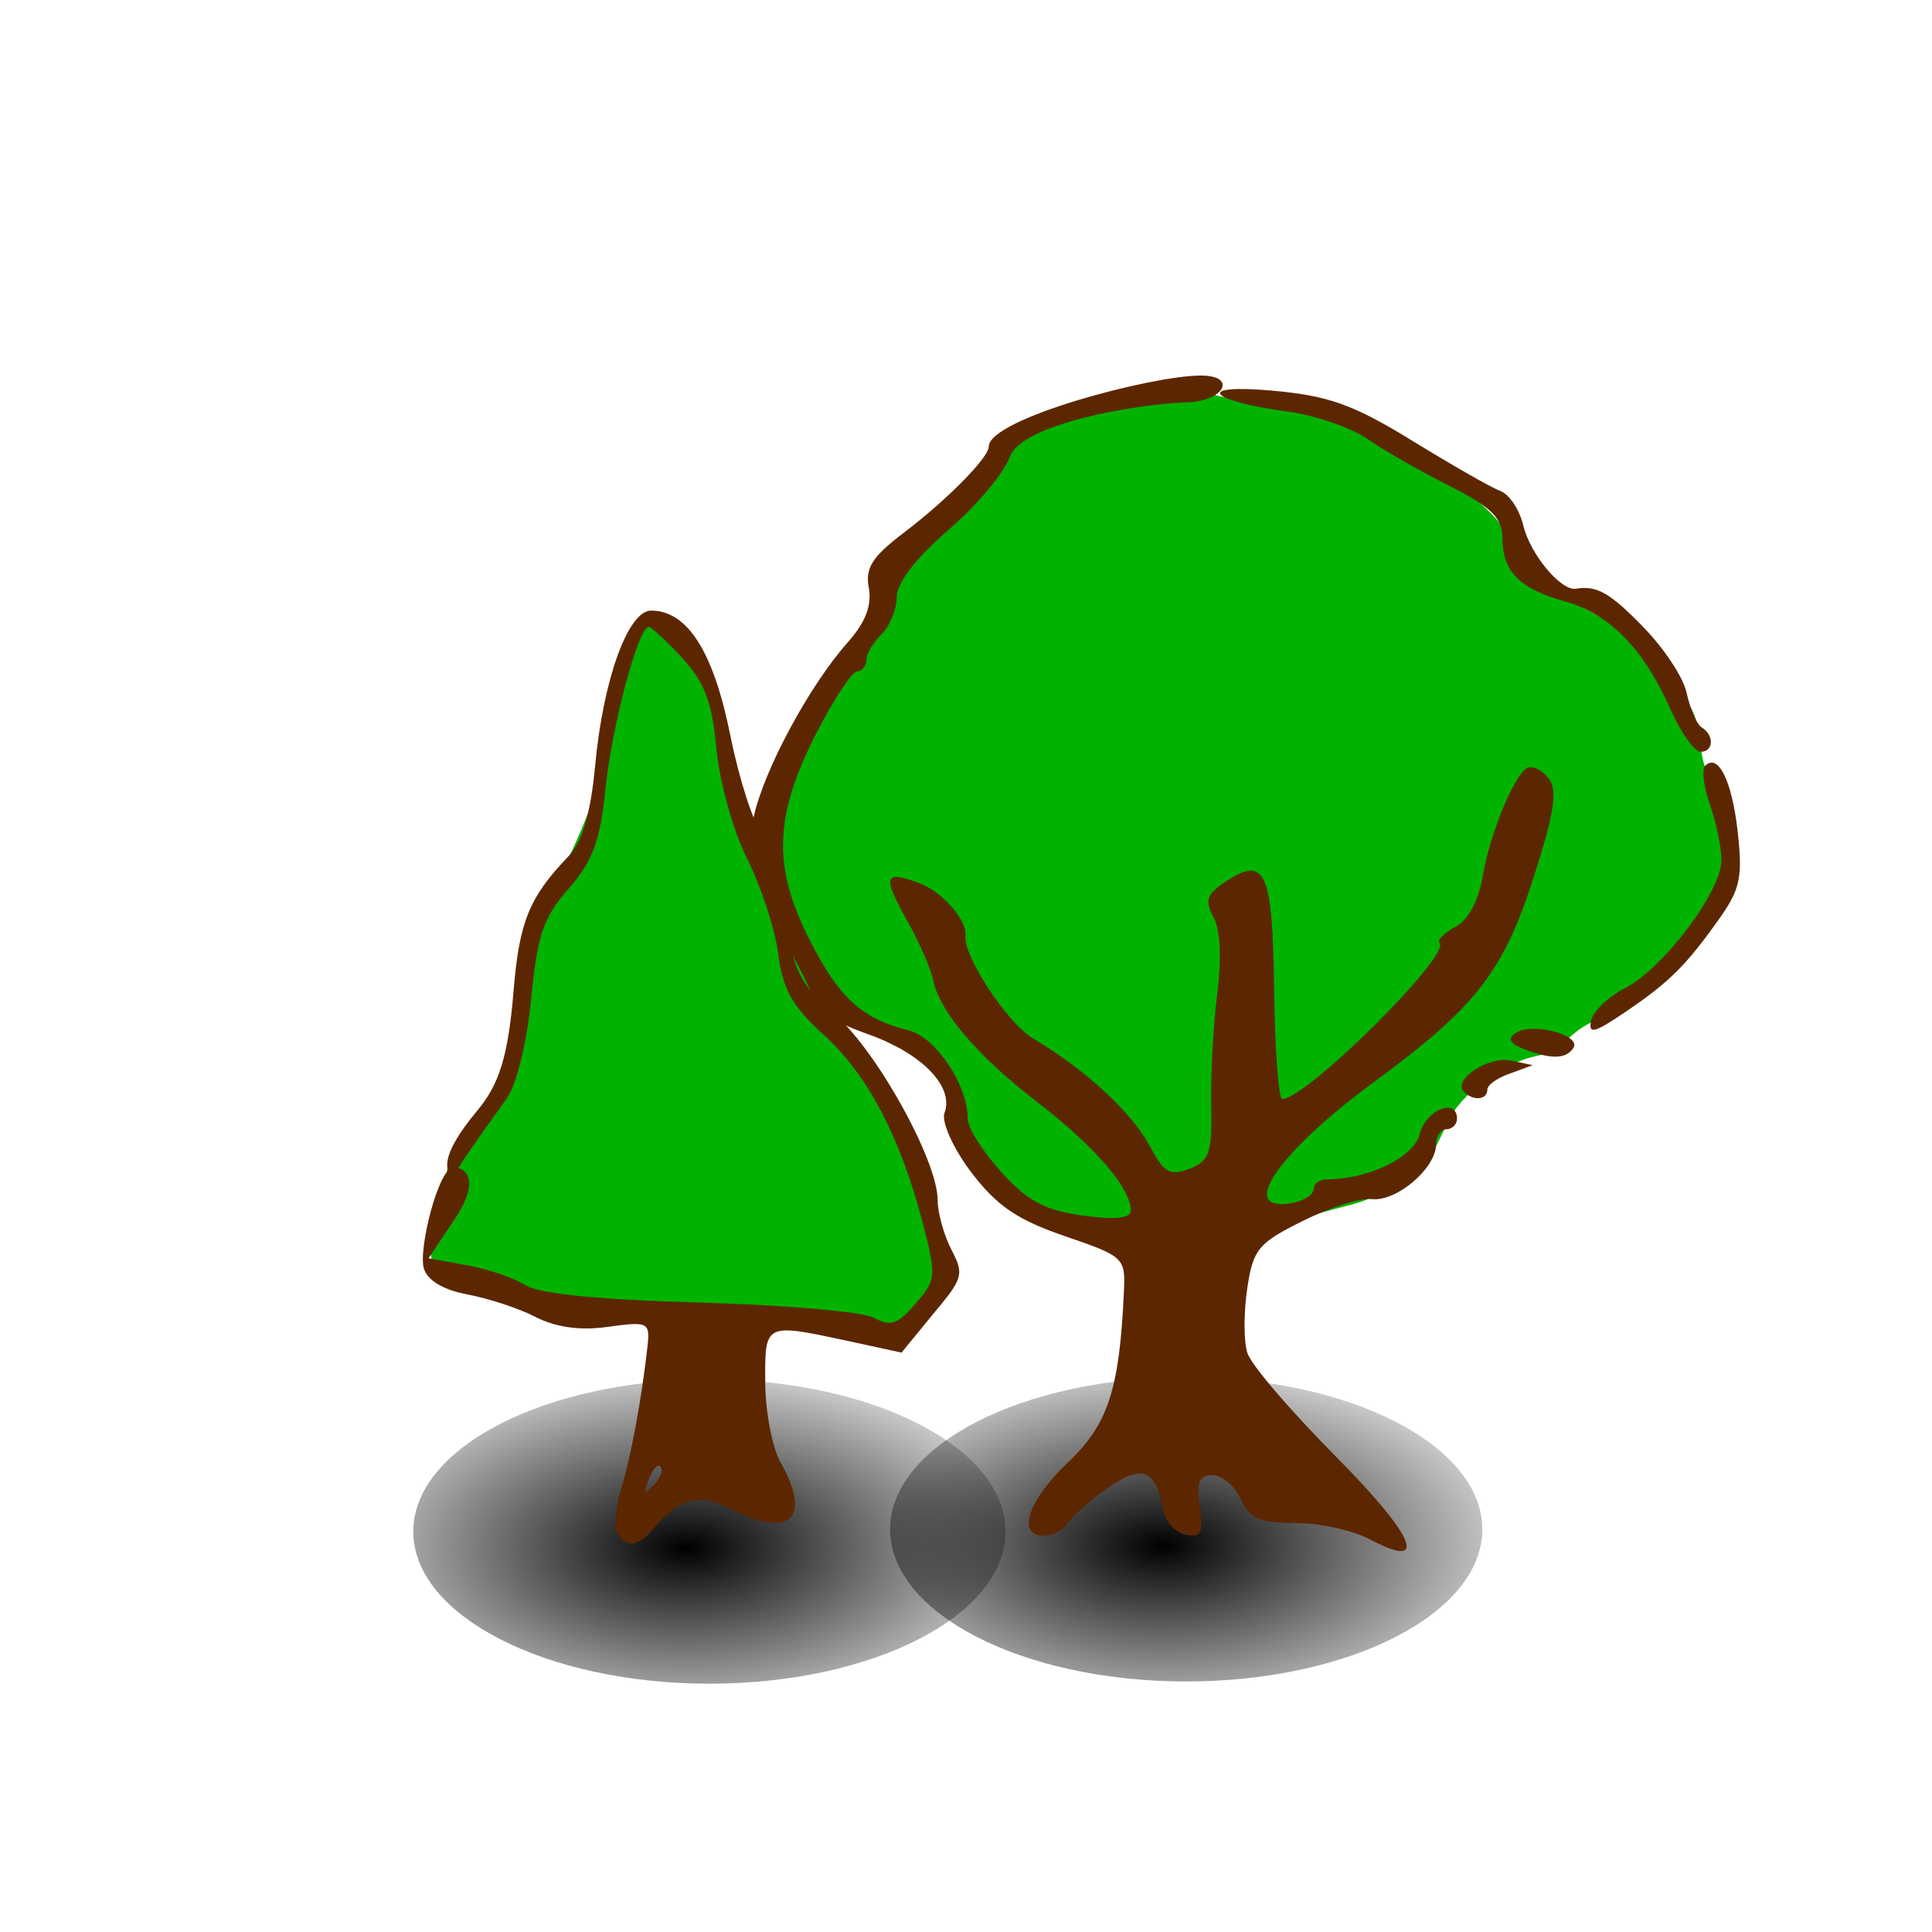
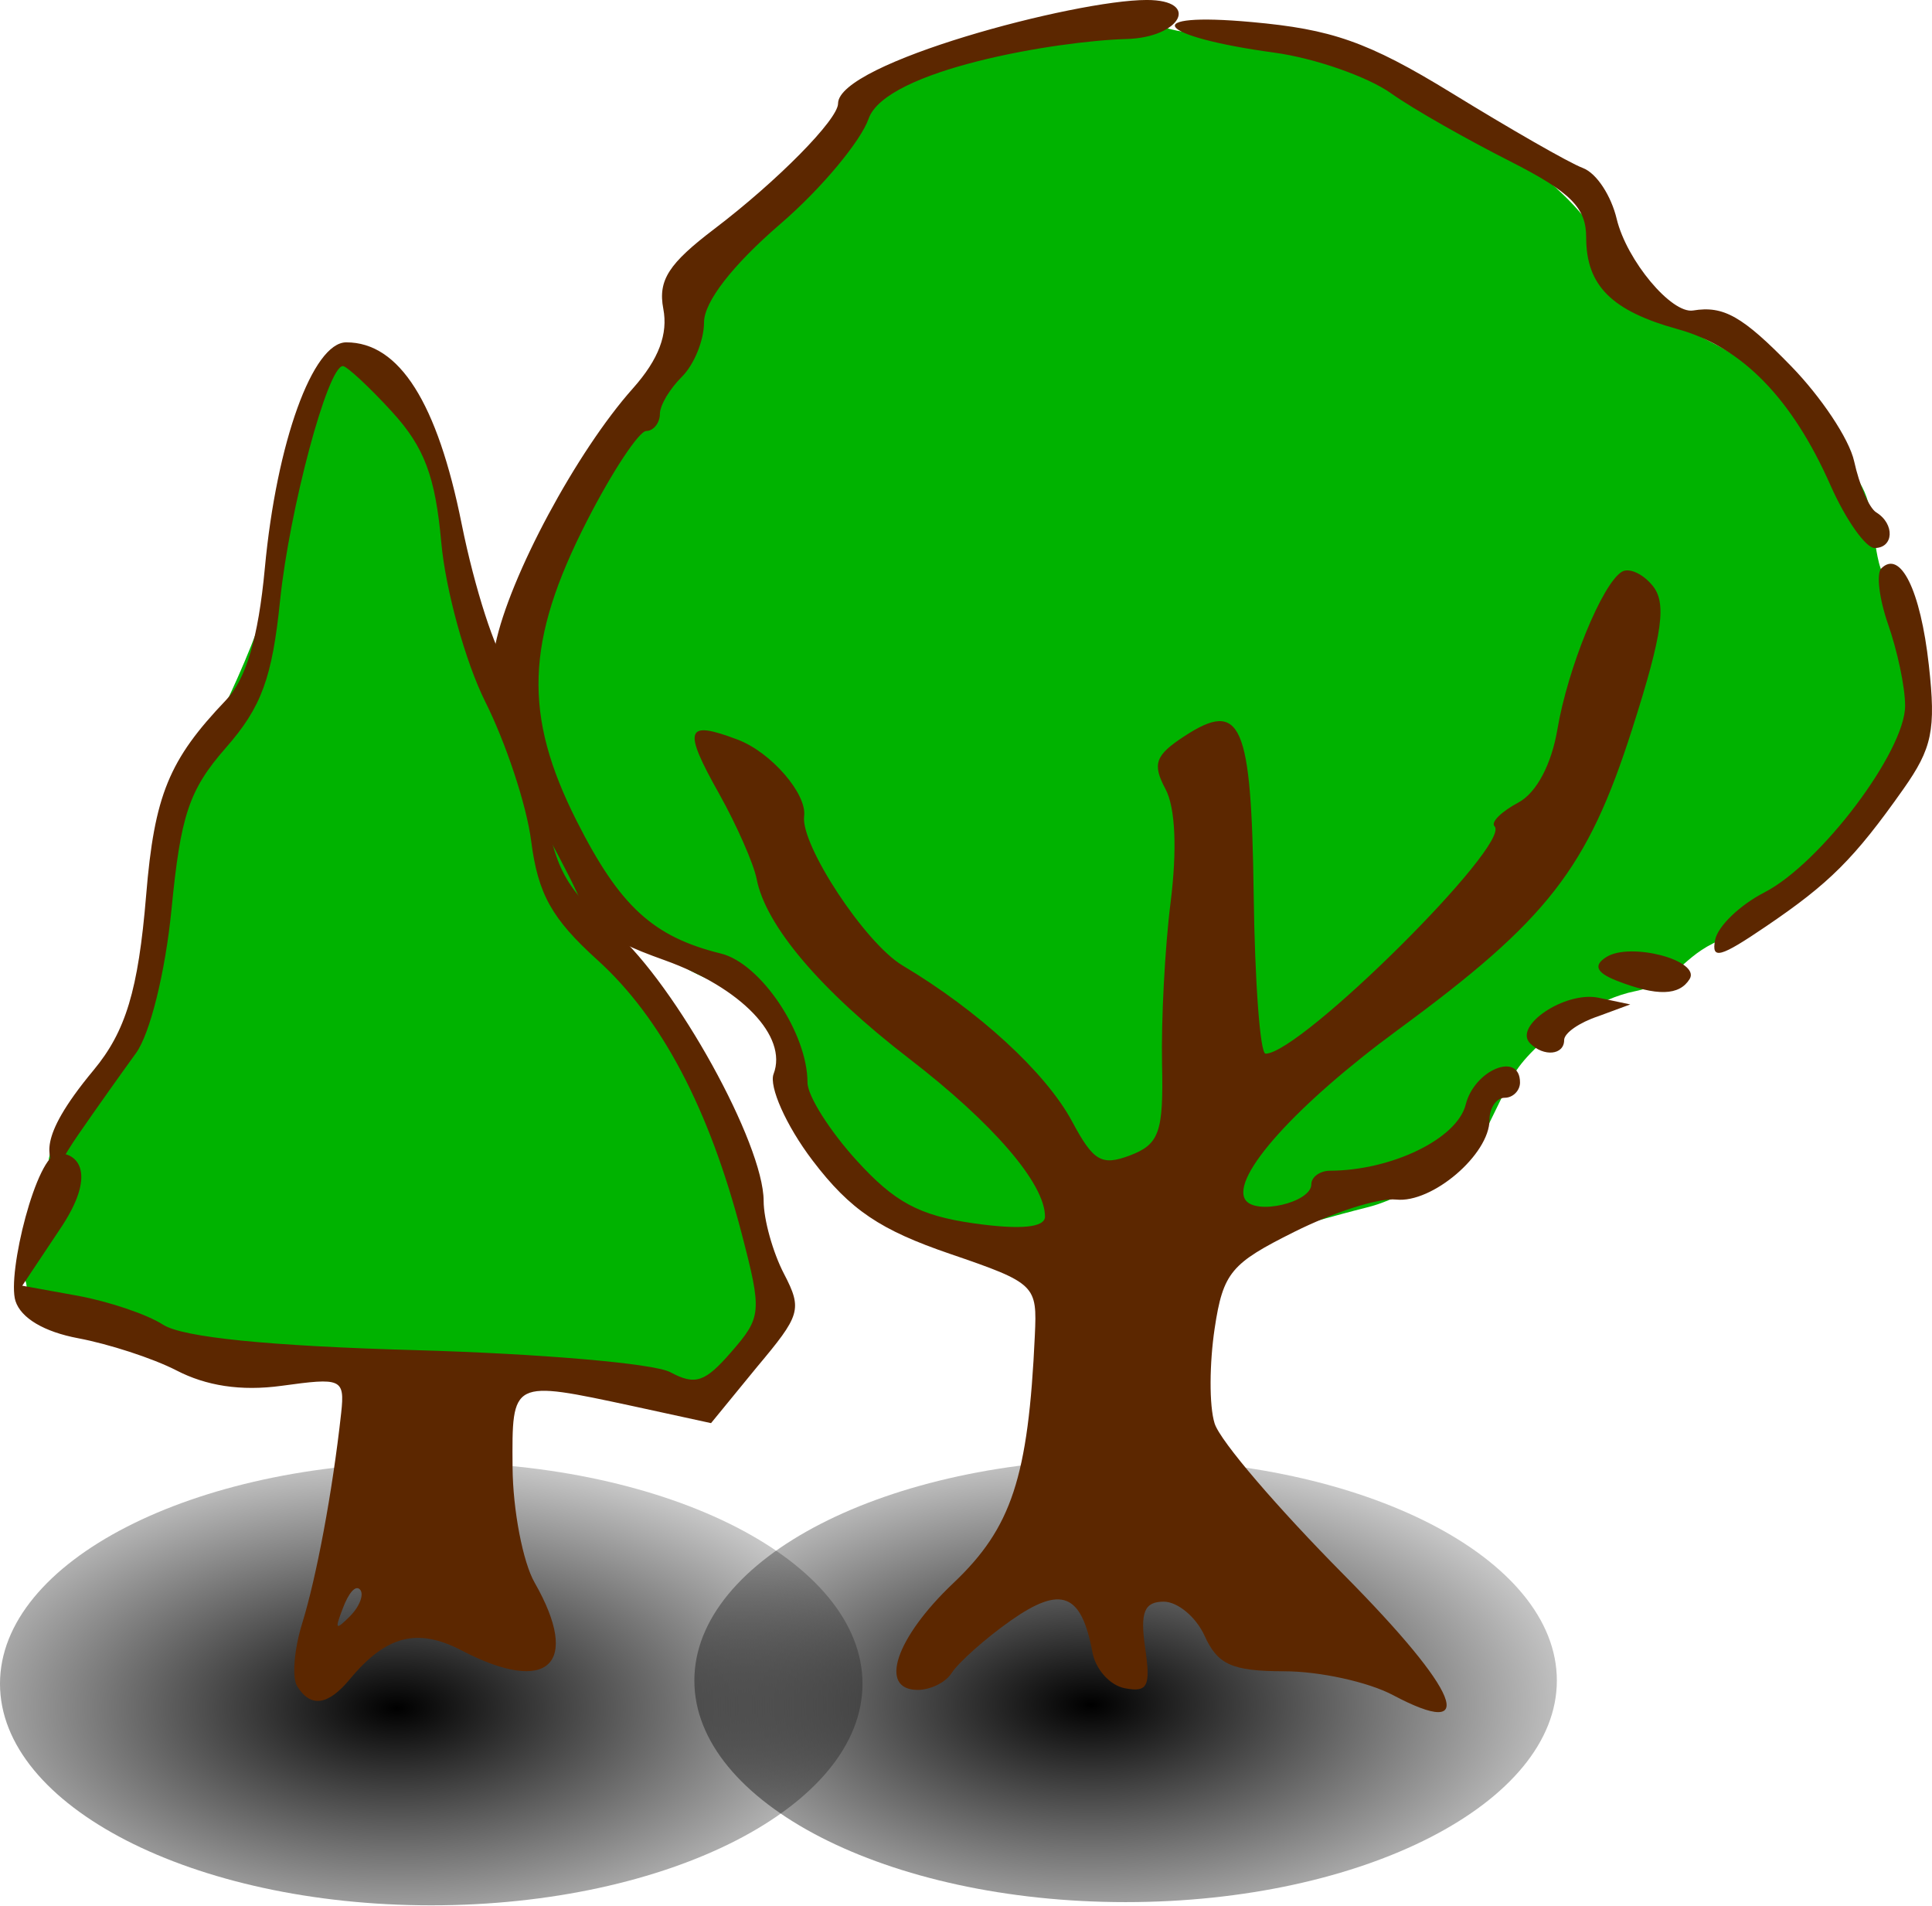
- <svg xmlns="http://www.w3.org/2000/svg" xmlns:xlink="http://www.w3.org/1999/xlink" height="128px" id="svg2" width="128px">
+ <svg xmlns="http://www.w3.org/2000/svg" xmlns:xlink="http://www.w3.org/1999/xlink" height="86.666" id="svg2" width="87.893" version="1.0">
  <defs id="defs3">
    <radialGradient cx="14.207" cy="222.044" fx="14.207" fy="222.044" gradientTransform="scale(1.39523,0.716728)" gradientUnits="userSpaceOnUse" id="radialGradient1843" r="8.252" xlink:href="#linearGradient2057" />
    <linearGradient id="linearGradient2057">
      <stop id="stop2059" offset="0" style="stop-color:#000000;stop-opacity:1;" />
      <stop id="stop2061" offset="1" style="stop-color:#000000;stop-opacity:0;" />
    </linearGradient>
    <radialGradient cx="14.207" cy="222.044" fx="14.207" fy="222.044" gradientTransform="scale(1.39523,0.716728)" gradientUnits="userSpaceOnUse" id="radialGradient1535" r="8.252" xlink:href="#linearGradient2057" />
  </defs>
-   <g id="layer1">
+   <g id="layer1" transform="translate(-27.38147,-24.8815)">
    <g id="g1881" transform="matrix(2.469674,0,0,2.469674,-95.4758,-295.6608)">
      <path d="M 70.86,130.145 C 70.719,130.169 69.724,130.334 69.06,130.334 C 68.333,130.334 67.629,130.645 66.976,130.808 C 66.442,130.942 65.641,131.767 65.365,132.134 C 64.967,132.666 64.523,133.071 64.039,133.555 C 63.593,134.001 63.057,134.443 62.713,134.787 C 62.432,135.067 62.438,135.979 62.334,136.397 C 62.183,136.999 61.585,137.715 61.197,138.103 C 60.58,138.72 60.275,139.13 59.966,139.902 C 59.692,140.587 59.587,141.11 59.587,141.892 C 59.587,142.63 59.55,143.224 59.681,143.881 C 59.831,144.628 59.944,145.211 60.439,145.871 C 60.837,146.401 61.478,146.815 61.955,147.292 C 62.37,147.706 62.793,147.805 63.281,148.049 C 63.808,148.313 63.885,148.593 64.134,149.091 C 64.42,149.665 64.404,150.295 64.702,150.891 C 64.945,151.376 65.65,151.91 66.123,152.028 C 66.74,152.183 67.348,152.524 68.018,152.691 C 68.969,152.929 70.153,152.786 71.144,152.786 C 72.437,152.786 73.681,152.341 74.933,152.028 C 75.473,151.893 75.915,151.585 76.354,151.365 C 76.945,151.07 77.063,150.706 77.302,150.228 C 77.57,149.691 77.615,149.514 78.01,149.119 C 78.439,148.69 79.203,148.181 79.859,148.049 C 80.588,147.904 80.696,147.47 81.298,147.169 C 81.961,146.838 82.864,145.938 83.459,145.492 C 84.019,145.072 84.288,144.379 84.785,143.881 C 85.282,143.385 85.164,142.671 85.164,141.987 C 85.164,141.39 84.501,140.729 84.357,140.153 C 84.218,139.596 84.283,139.044 83.933,138.576 C 83.403,137.87 82.748,137.296 82.133,136.682 C 81.534,136.083 80.788,135.999 80.144,135.355 C 79.581,134.793 79.217,134.05 78.628,133.461 C 77.471,132.304 76.133,131.725 74.738,130.854 C 74.141,130.48 73.262,130.92 72.66,130.619 C 72.069,130.323 71.464,130.507 70.86,130.145 z " id="path2825" style="fill:#00b300;fill-opacity:1;fill-rule:evenodd;stroke:none;stroke-width:1px;stroke-linecap:butt;stroke-linejoin:miter;stroke-opacity:1" />
      <path d="M 28.402 158.699 A 7.944 4.081 0 1 1  12.514,158.699 A 7.944 4.081 0 1 1  28.402 158.699 z" id="path1317" style="fill:url(#radialGradient1535);fill-opacity:1;fill-rule:evenodd;stroke:none;stroke-width:2;stroke-miterlimit:4;stroke-opacity:1" transform="translate(50.02288,2.044779)" />
      <path d="M 70.871,129.791 C 69.551,129.791 65.184,130.951 65.184,131.698 C 65.184,131.992 64.065,133.127 62.902,134.01 C 62.073,134.641 61.863,134.947 61.965,135.479 C 62.053,135.939 61.888,136.403 61.402,136.948 C 60.372,138.104 59.13,140.41 58.871,141.666 C 58.675,142.618 58.781,143.046 59.652,144.885 C 60.604,146.893 60.718,147.019 61.996,147.479 C 63.394,147.982 64.264,148.875 63.996,149.573 C 63.91,149.799 64.22,150.515 64.715,151.166 C 65.411,152.082 65.969,152.448 67.246,152.885 C 68.832,153.427 68.851,153.464 68.809,154.385 C 68.689,157.005 68.38,157.932 67.309,158.948 C 66.243,159.958 65.923,160.916 66.652,160.916 C 66.87,160.916 67.157,160.792 67.277,160.604 C 67.398,160.416 67.897,159.967 68.371,159.635 C 69.294,158.989 69.668,159.132 69.871,160.229 C 69.927,160.528 70.185,160.831 70.465,160.885 C 70.894,160.968 70.944,160.847 70.84,160.135 C 70.744,159.478 70.83,159.291 71.184,159.291 C 71.434,159.291 71.774,159.566 71.934,159.916 C 72.173,160.442 72.424,160.572 73.402,160.573 C 74.056,160.573 74.952,160.771 75.402,161.01 C 77.001,161.857 76.644,160.959 74.496,158.791 C 73.299,157.583 72.226,156.339 72.121,156.01 C 72.017,155.681 72.026,154.894 72.121,154.26 C 72.277,153.221 72.429,153.059 73.59,152.479 C 74.298,152.125 75.136,151.85 75.465,151.885 C 76.128,151.956 77.184,151.054 77.184,150.416 C 77.184,150.191 77.315,150.01 77.465,150.01 C 77.615,150.01 77.746,149.879 77.746,149.729 C 77.746,149.152 76.908,149.491 76.746,150.135 C 76.588,150.767 75.382,151.349 74.246,151.354 C 74.058,151.355 73.902,151.471 73.902,151.604 C 73.902,151.941 72.866,152.18 72.684,151.885 C 72.424,151.465 73.635,150.127 75.496,148.76 C 78.262,146.729 78.989,145.789 79.809,143.229 C 80.386,141.426 80.448,140.89 80.184,140.573 C 80.002,140.353 79.75,140.243 79.621,140.323 C 79.258,140.547 78.625,142.097 78.434,143.229 C 78.328,143.855 78.057,144.39 77.715,144.573 C 77.408,144.737 77.202,144.934 77.277,145.01 C 77.599,145.332 73.704,149.198 73.059,149.198 C 72.958,149.198 72.861,147.869 72.84,146.26 C 72.798,143.109 72.613,142.663 71.559,143.354 C 71.032,143.699 70.966,143.858 71.215,144.323 C 71.402,144.671 71.429,145.459 71.309,146.416 C 71.203,147.259 71.135,148.593 71.152,149.385 C 71.18,150.647 71.102,150.867 70.559,151.073 C 70.033,151.271 69.885,151.173 69.496,150.448 C 69.009,149.539 67.757,148.398 66.371,147.573 C 65.68,147.161 64.489,145.347 64.559,144.823 C 64.613,144.416 63.954,143.65 63.34,143.416 C 62.373,143.049 62.317,143.208 62.996,144.416 C 63.318,144.99 63.631,145.706 63.684,145.979 C 63.85,146.842 64.863,148.034 66.496,149.291 C 68.034,150.475 68.996,151.589 68.996,152.198 C 68.996,152.399 68.555,152.446 67.684,152.323 C 66.671,152.179 66.22,151.927 65.527,151.166 C 65.039,150.63 64.621,149.979 64.621,149.729 C 64.621,148.821 63.762,147.535 63.027,147.354 C 61.777,147.046 61.165,146.485 60.371,144.916 C 59.382,142.96 59.423,141.605 60.559,139.385 C 61.031,138.463 61.52,137.729 61.652,137.729 C 61.785,137.729 61.902,137.577 61.902,137.416 C 61.902,137.255 62.083,136.954 62.309,136.729 C 62.534,136.504 62.715,136.056 62.715,135.729 C 62.715,135.352 63.239,134.676 64.121,133.916 C 64.888,133.256 65.605,132.384 65.746,131.979 C 66.062,131.074 69.214,130.546 70.496,130.51 C 71.504,130.482 71.865,129.791 70.871,129.791 z M 72.809,130.198 C 70.696,130.005 71.031,130.463 73.215,130.76 C 73.973,130.863 74.944,131.207 75.371,131.51 C 75.798,131.813 76.784,132.367 77.559,132.76 C 78.688,133.333 78.965,133.619 78.965,134.166 C 78.965,135.053 79.436,135.518 80.652,135.854 C 81.836,136.181 82.76,137.135 83.465,138.729 C 83.752,139.377 84.119,139.885 84.277,139.885 C 84.633,139.885 84.653,139.441 84.309,139.229 C 84.17,139.143 83.995,138.713 83.902,138.291 C 83.81,137.869 83.283,137.094 82.746,136.541 C 81.843,135.612 81.495,135.418 80.934,135.51 C 80.538,135.575 79.712,134.591 79.527,133.823 C 79.427,133.403 79.161,132.982 78.902,132.885 C 78.644,132.788 77.548,132.156 76.496,131.51 C 74.931,130.549 74.262,130.33 72.809,130.198 z M 84.402,140.26 C 84.307,140.355 84.36,140.811 84.527,141.291 C 84.695,141.772 84.84,142.441 84.84,142.791 C 84.84,143.626 83.287,145.694 82.246,146.229 C 81.796,146.461 81.389,146.851 81.34,147.104 C 81.268,147.475 81.436,147.425 82.277,146.854 C 83.445,146.062 83.902,145.609 84.809,144.323 C 85.336,143.574 85.411,143.241 85.277,142.041 C 85.123,140.653 84.751,139.912 84.402,140.26 z M 80.34,147.385 C 79.987,147.294 79.564,147.278 79.34,147.416 C 79.095,147.568 79.146,147.704 79.527,147.854 C 80.274,148.146 80.682,148.129 80.871,147.823 C 80.976,147.653 80.693,147.476 80.34,147.385 z M 79.184,148.166 C 78.57,148.046 77.614,148.69 77.934,149.01 C 78.183,149.259 78.559,149.225 78.559,148.948 C 78.559,148.815 78.846,148.622 79.184,148.51 L 79.777,148.291 L 79.184,148.166 z " id="path1689" style="fill:#5c2700;fill-opacity:1" />
    </g>
    <g id="g1916" transform="matrix(2.469674,0,0,2.469674,-82.37869,-368.5097)">
      <path d="M 52.802,169.091 C 53.128,170.706 53.905,172.156 54.122,173.793 C 54.435,174.639 55.087,175.542 55.333,176.416 C 55.836,177.242 56.558,177.862 56.97,178.745 C 57.571,179.492 57.94,180.3 57.985,181.304 C 58.131,182.128 58.431,182.936 58.429,183.779 C 58.238,184.782 57.005,185.38 56.086,184.967 C 54.039,184.458 51.91,184.266 49.806,184.446 C 48.264,184.469 46.283,183.852 44.93,183.059 C 44.987,182.68 44.444,182.598 45.052,182.378 C 45.29,181.965 45.323,181.116 45.344,180.624 C 45.48,179.976 46.174,179.561 46.621,179.077 C 47.06,178.447 47.245,177.681 47.305,176.927 C 47.594,175.667 47.42,174.346 48.114,173.228 C 48.907,171.699 49.606,170.112 49.832,168.4 C 49.965,167.641 50.327,166.172 50.924,165.807 C 50.924,165.807 52.753,167.884 52.802,169.091 z " id="path2841" style="fill:#00b300;fill-opacity:1;fill-rule:evenodd;stroke:none;stroke-width:1px;stroke-linecap:butt;stroke-linejoin:miter;stroke-opacity:1" />
      <path d="M 28.402 158.699 A 7.944 4.081 0 1 1  12.514,158.699 A 7.944 4.081 0 1 1  28.402 158.699 z" id="path1329" style="fill:url(#radialGradient1843);fill-opacity:1;fill-rule:evenodd;stroke:none;stroke-width:2;stroke-miterlimit:4;stroke-opacity:1" transform="translate(31.92901,31.60125)" />
      <path d="M 50.822,165.594 C 50.205,165.594 49.538,167.435 49.322,169.75 C 49.2,171.058 48.972,171.801 48.603,172.187 C 47.556,173.284 47.287,173.933 47.135,175.781 C 46.99,177.533 46.757,178.288 46.166,179 C 45.055,180.336 45.404,180.58 45.404,180.782 C 45.404,181.257 45.293,181.045 45.885,180.187 C 46.22,179.701 46.699,179.028 46.947,178.687 C 47.206,178.332 47.489,177.198 47.603,176.031 C 47.771,174.32 47.917,173.844 48.603,173.062 C 49.26,172.314 49.457,171.775 49.603,170.344 C 49.774,168.68 50.478,166.031 50.76,166.031 C 50.829,166.031 51.243,166.412 51.666,166.875 C 52.262,167.527 52.462,168.066 52.572,169.281 C 52.65,170.143 53.013,171.477 53.385,172.219 C 53.756,172.96 54.142,174.107 54.228,174.781 C 54.354,175.755 54.605,176.207 55.447,176.969 C 56.627,178.035 57.507,179.712 58.103,182 C 58.483,183.456 58.473,183.546 57.916,184.187 C 57.432,184.744 57.255,184.811 56.791,184.562 C 56.484,184.398 54.366,184.22 52.103,184.156 C 49.39,184.08 47.807,183.92 47.447,183.687 C 47.147,183.494 46.449,183.261 45.885,183.156 L 44.853,182.969 L 45.541,181.937 C 46.245,180.901 45.877,180.527 45.52,180.531 C 45.118,180.535 44.569,182.748 44.728,183.25 C 44.829,183.566 45.256,183.819 45.885,183.937 C 46.438,184.041 47.253,184.302 47.697,184.531 C 48.235,184.809 48.872,184.917 49.635,184.812 C 50.724,184.663 50.798,184.673 50.728,185.312 C 50.566,186.786 50.269,188.35 50.01,189.187 C 49.859,189.673 49.821,190.19 49.916,190.344 C 50.159,190.738 50.476,190.711 50.885,190.219 C 51.553,189.413 52.129,189.261 52.947,189.687 C 54.539,190.517 55.153,189.946 54.291,188.437 C 54.076,188.062 53.89,187.101 53.885,186.312 C 53.874,184.696 53.857,184.706 56.103,185.187 L 57.541,185.5 L 58.385,184.469 C 59.184,183.516 59.229,183.41 58.885,182.75 C 58.68,182.358 58.51,181.748 58.51,181.406 C 58.507,180.352 56.902,177.445 55.76,176.437 C 54.795,175.587 54.633,175.262 54.416,173.719 C 54.281,172.764 54.008,171.81 53.791,171.562 C 53.574,171.315 53.187,170.132 52.947,168.937 C 52.501,166.713 51.804,165.594 50.822,165.594 z M 51.072,188.562 C 51.156,188.646 51.071,188.877 50.885,189.062 C 50.615,189.33 50.611,189.295 50.76,188.906 C 50.862,188.637 50.988,188.478 51.072,188.562 z " id="path1674" style="fill:#5c2700;fill-opacity:1" />
    </g>
  </g>
</svg>
